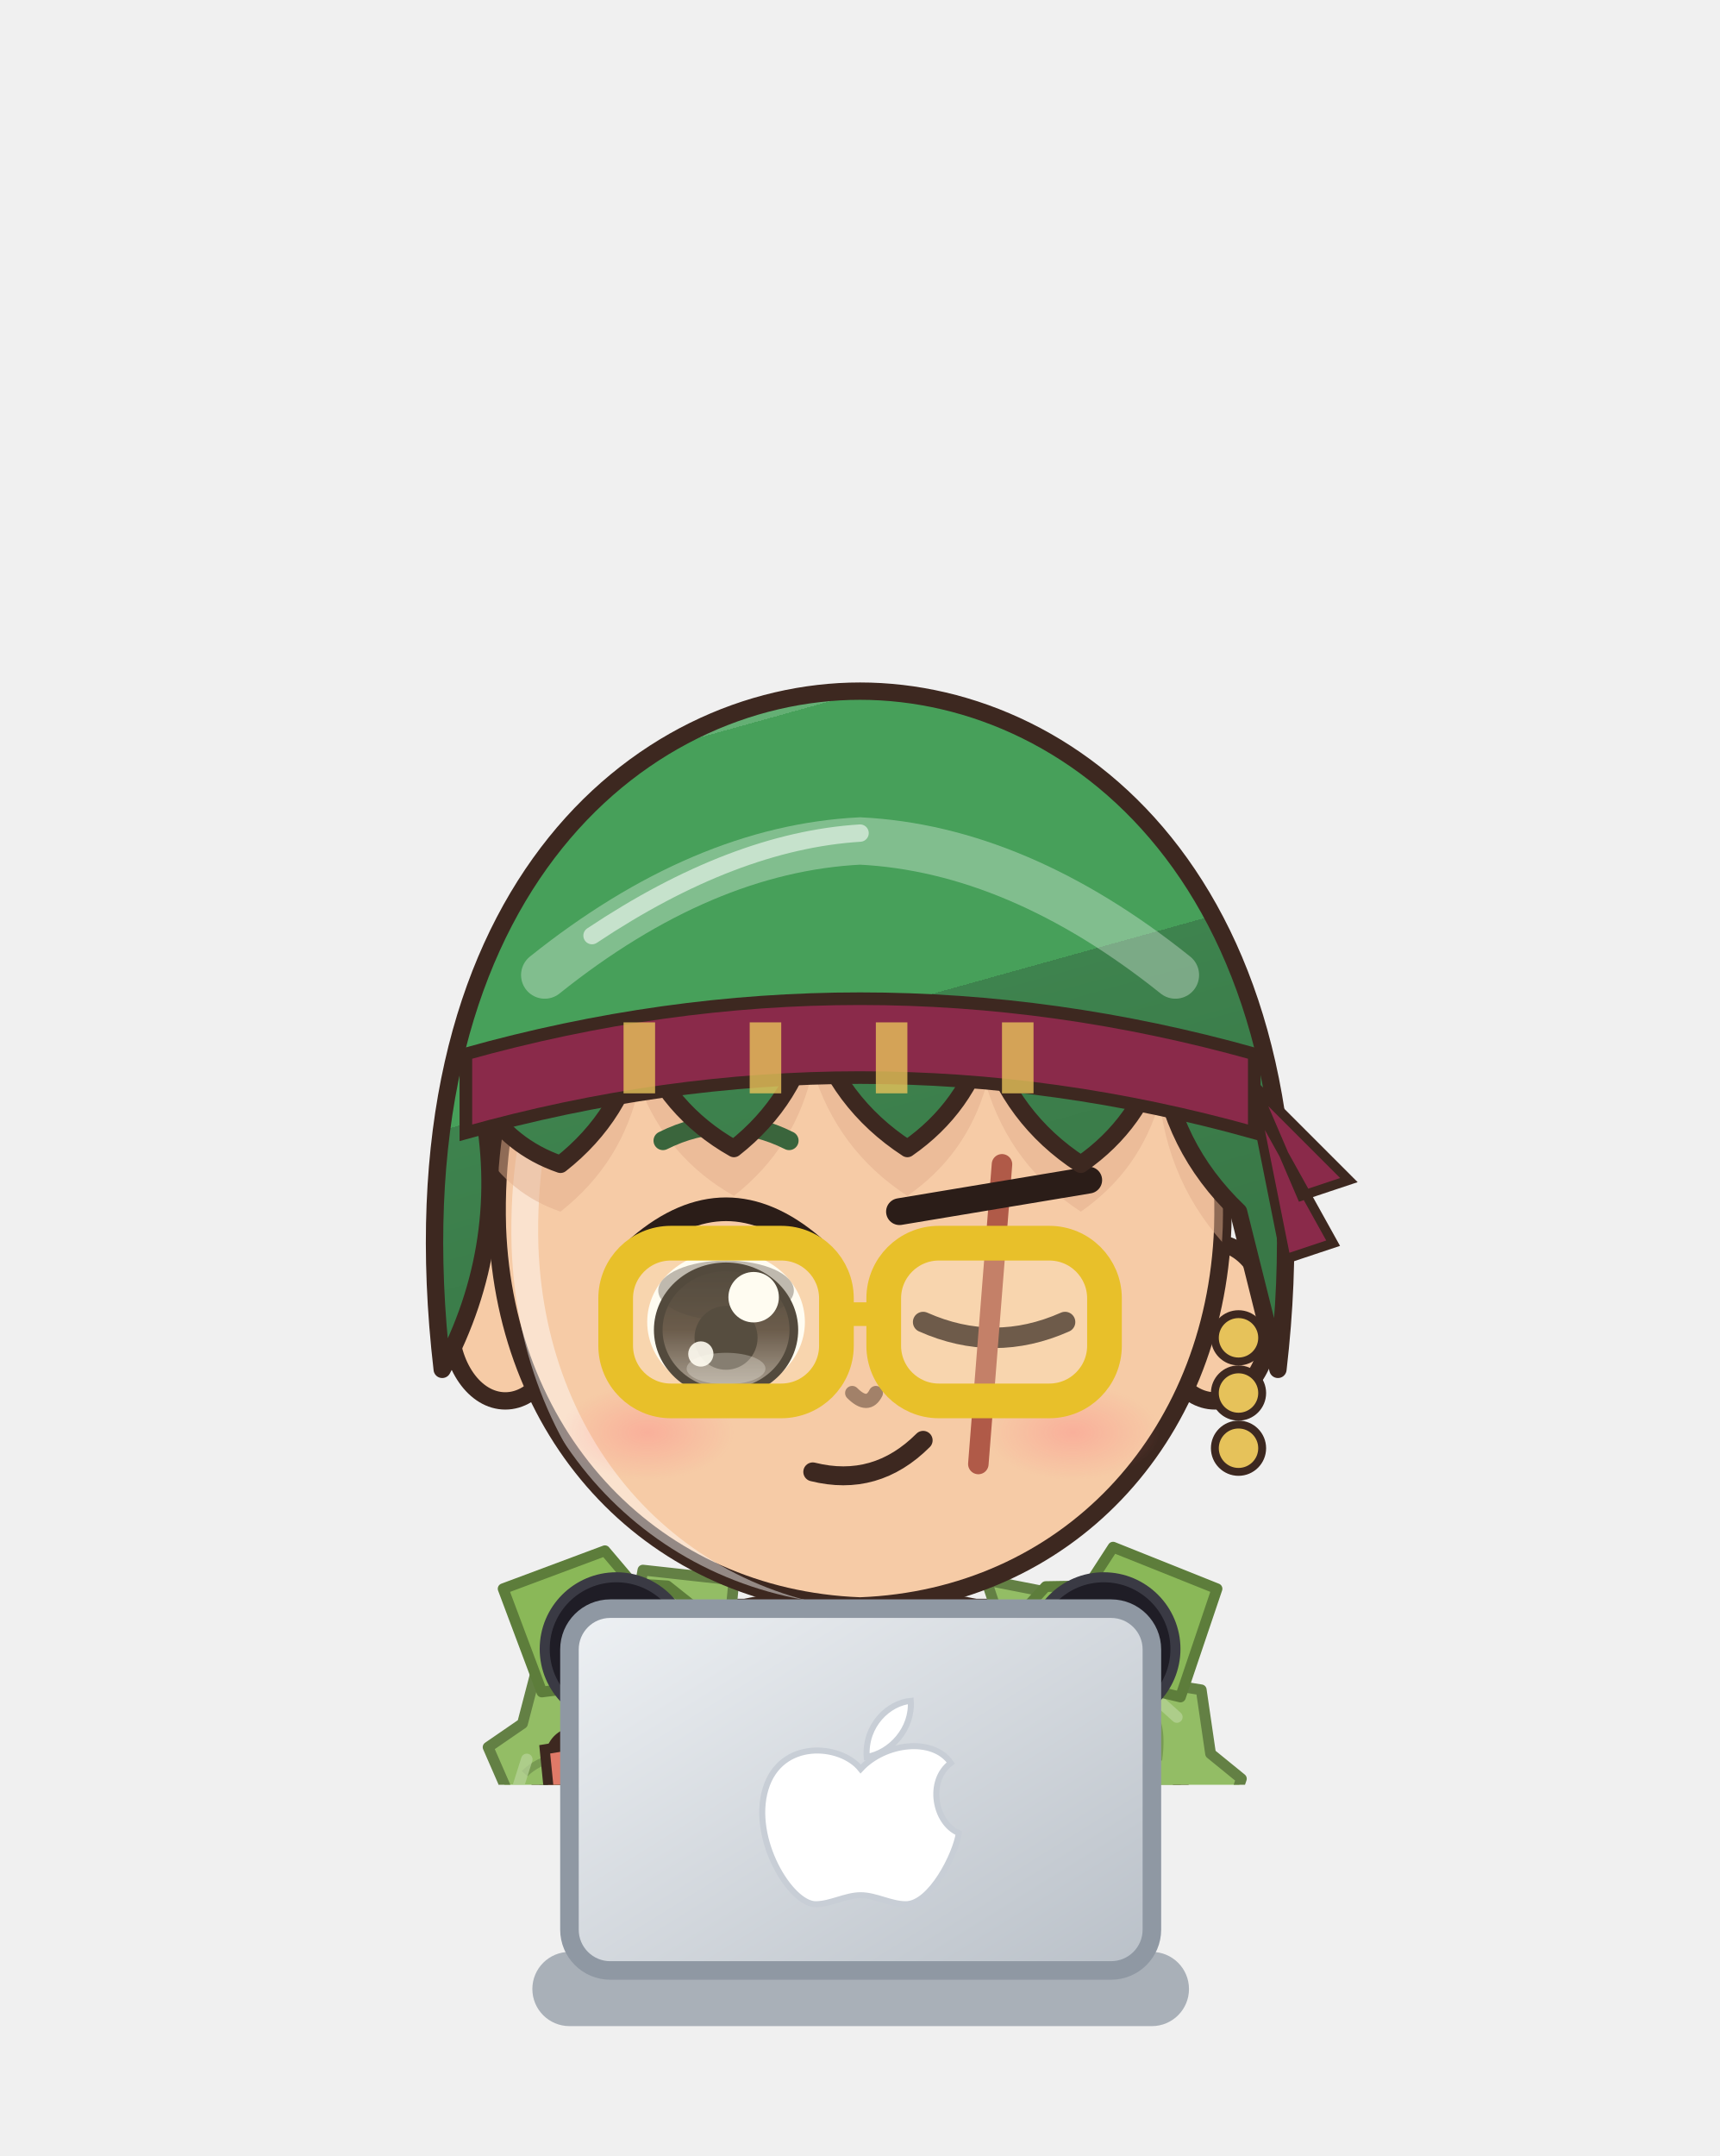
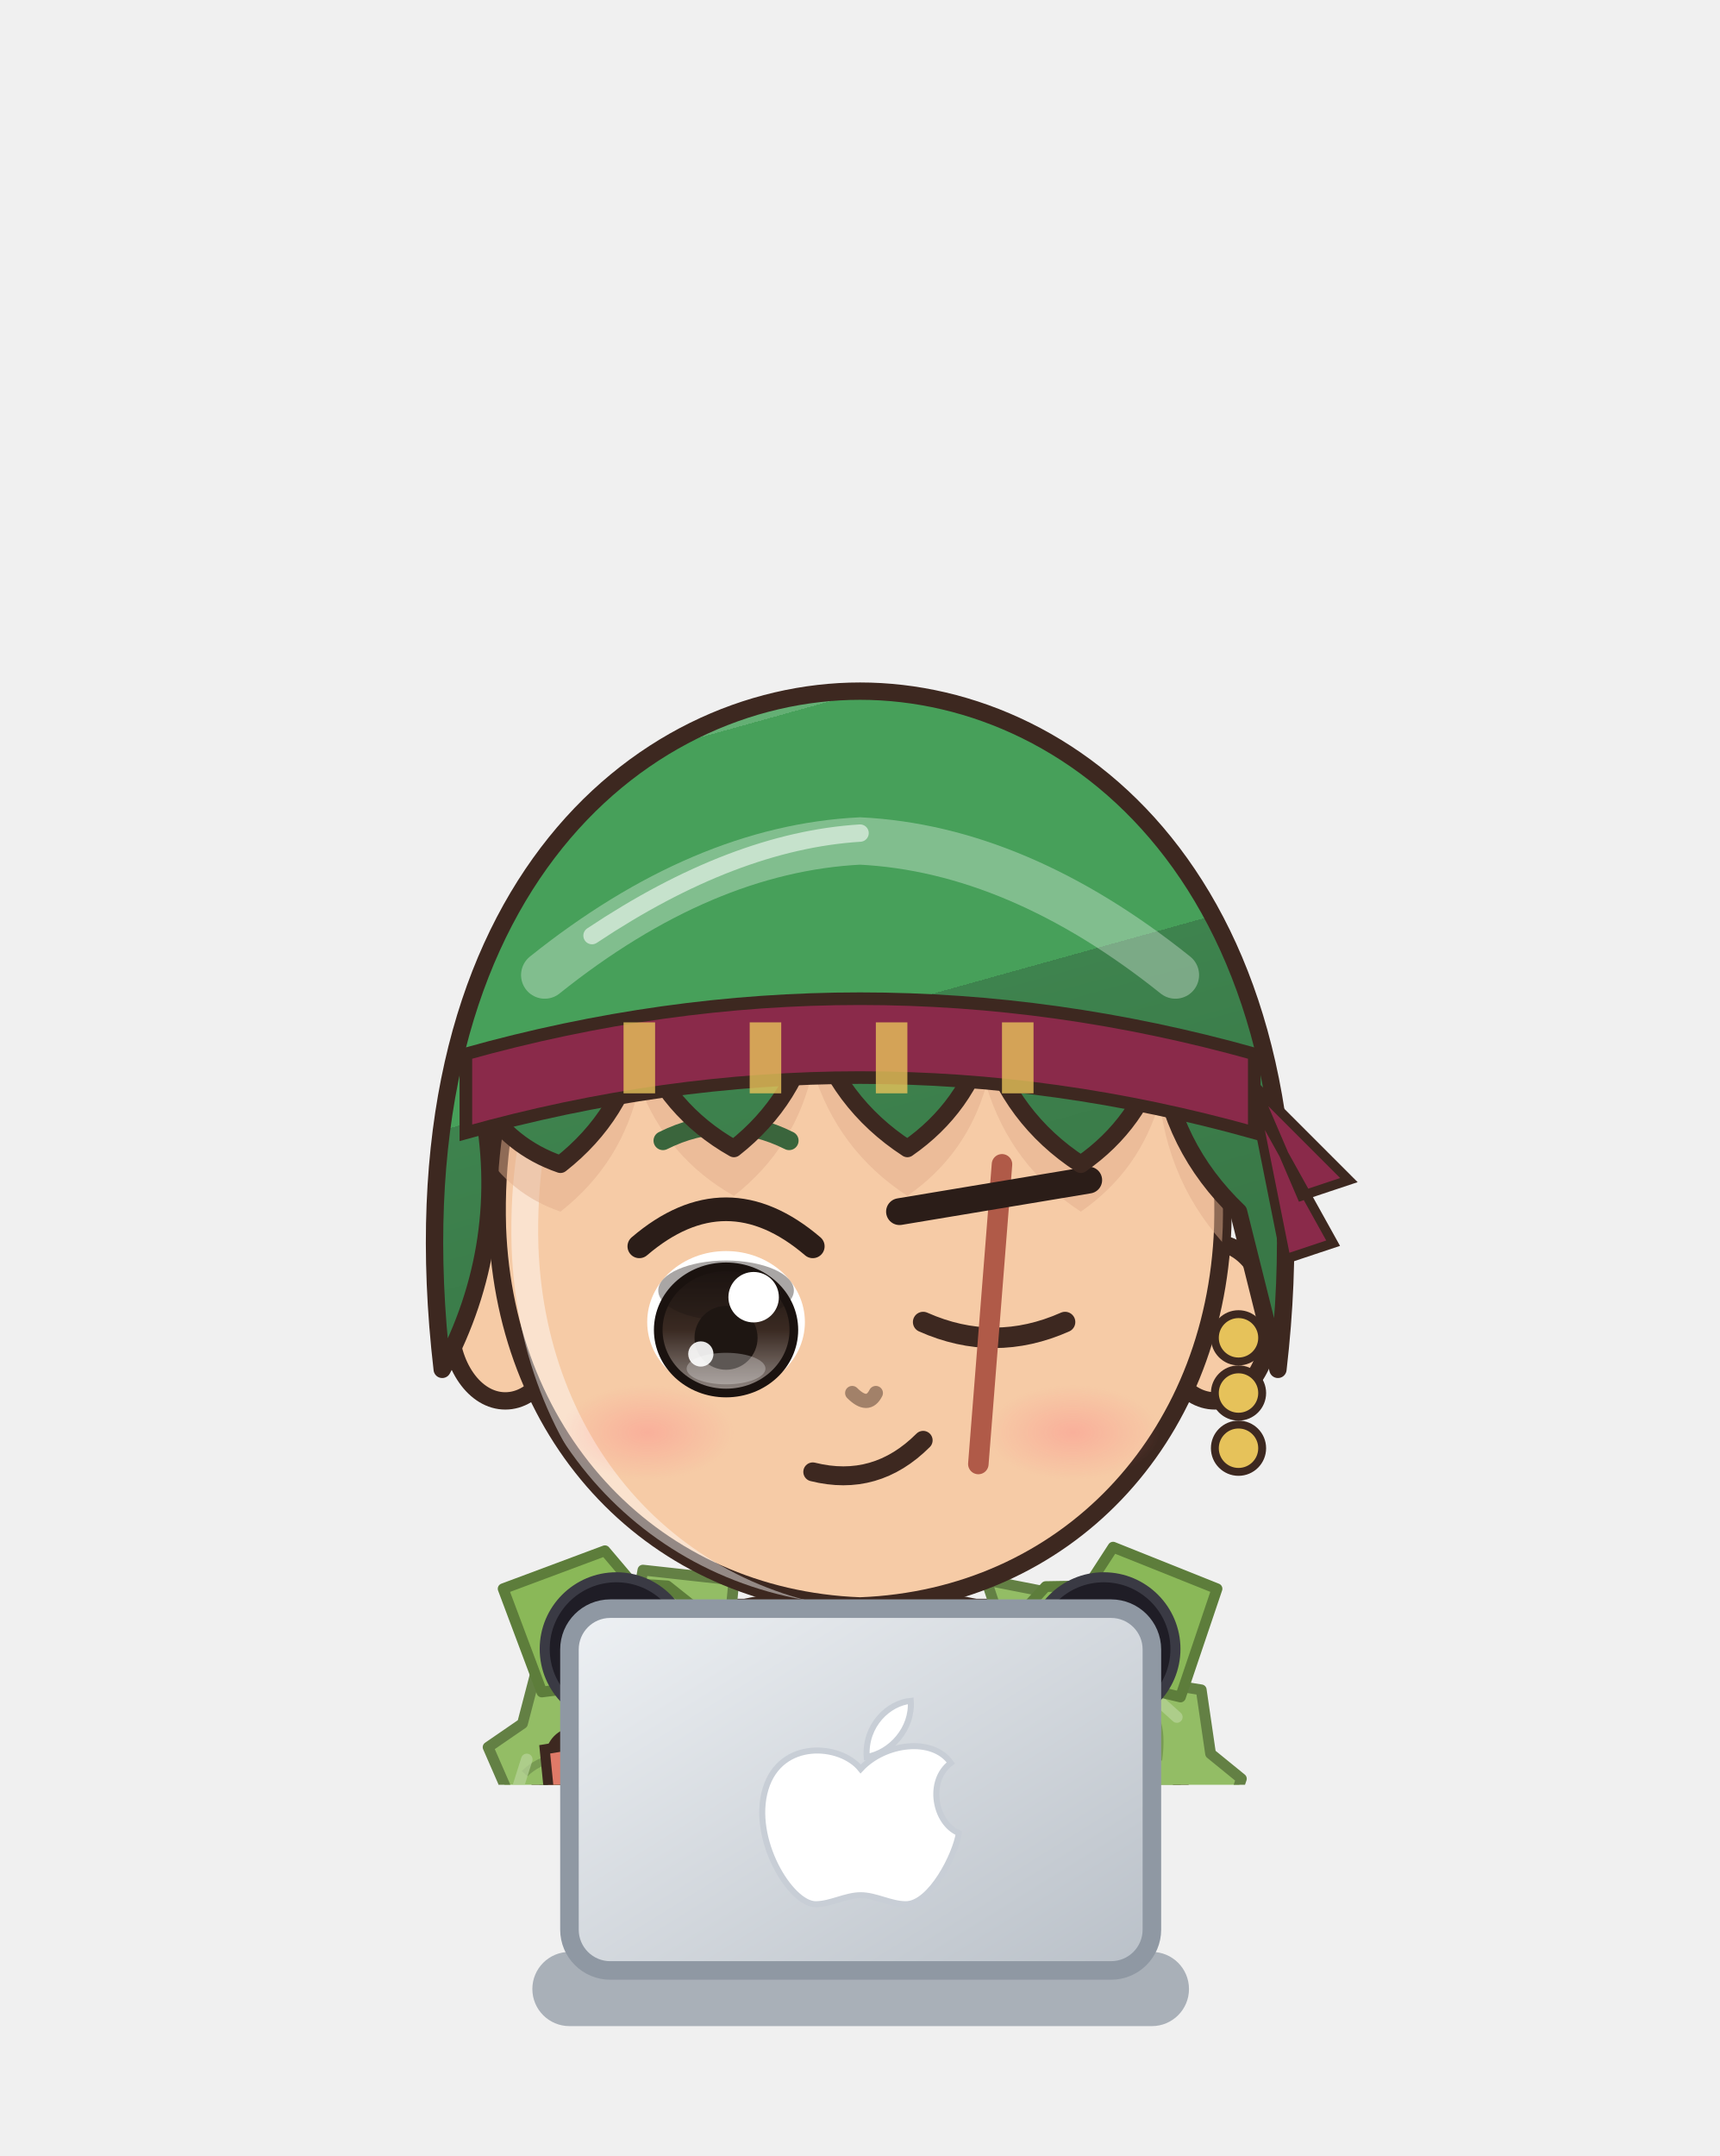
<svg xmlns="http://www.w3.org/2000/svg" viewBox="615.6 541.8 92.7 116.2" width="92.7" height="116.2">
  <svg x="615.6" y="541.8" viewBox="-120 -180 240 248.94" width="92.736" height="96.192">
    <defs>
      <linearGradient id="hair139" x1="0" y1="0" x2=".35" y2="1">
        <stop offset="0" stop-color="#64af74" />
        <stop offset=".16" stop-color="#64af74" />
        <stop offset=".16" stop-color="#47a05a" />
        <stop offset=".58" stop-color="#47a05a" />
        <stop offset=".58" stop-color="#3e834e" />
        <stop offset="1" stop-color="#397847" />
      </linearGradient>
      <radialGradient id="skin139" cx=".4" cy=".32" r=".85">
        <stop offset="0" stop-color="#f6cba6" />
        <stop offset=".84" stop-color="#f6cba6" />
        <stop offset=".84" stop-color="#eaba96" />
        <stop offset="1" stop-color="#eaba96" />
      </radialGradient>
      <linearGradient id="cloth139" x1="0" y1="0" x2=".45" y2="1">
        <stop offset="0" stop-color="#597459" />
        <stop offset=".16" stop-color="#597459" />
        <stop offset=".16" stop-color="#3a5a3a" />
        <stop offset=".6" stop-color="#3a5a3a" />
        <stop offset=".6" stop-color="#344c35" />
        <stop offset="1" stop-color="#2f4530" />
      </linearGradient>
      <linearGradient id="iris139" x1="0" y1="0" x2="0" y2="1">
        <stop offset="0" stop-color="#1a120f" />
        <stop offset=".5" stop-color="#3a2a22" />
        <stop offset="1" stop-color="#928985" />
      </linearGradient>
      <linearGradient id="gold139" x1="0" y1="0" x2="1" y2="1">
        <stop offset="0" stop-color="#f6d27a" />
        <stop offset=".55" stop-color="#d9a63a" />
        <stop offset="1" stop-color="#a8761e" />
      </linearGradient>
      <linearGradient id="steel139" x1="0" y1="0" x2="1" y2="1">
        <stop offset="0" stop-color="#e4e8ee" />
        <stop offset=".5" stop-color="#9aa3ad" />
        <stop offset="1" stop-color="#5a606a" />
      </linearGradient>
      <linearGradient id="beard139" x1="0" y1="0" x2="0" y2="1">
        <stop offset="0" stop-color="#e6e6ea" />
        <stop offset="1" stop-color="#b8b8c2" />
      </linearGradient>
      <radialGradient id="hawkiris139" cx=".45" cy=".4" r=".7">
        <stop offset="0" stop-color="#ffe27a" />
        <stop offset=".6" stop-color="#e8a52a" />
        <stop offset="1" stop-color="#9a5a12" />
      </radialGradient>
      <linearGradient id="straw139" x1="0" y1="0" x2=".3" y2="1">
        <stop offset="0" stop-color="#ffe7aa" />
        <stop offset=".16" stop-color="#ffe7aa" />
        <stop offset=".16" stop-color="#ffe39a" />
        <stop offset=".58" stop-color="#ffe39a" />
        <stop offset=".58" stop-color="#e9b456" />
        <stop offset="1" stop-color="#d6a54f" />
      </linearGradient>
      <radialGradient id="blush139">
        <stop offset="0" stop-color="#ff7f86" stop-opacity=".9" />
        <stop offset="1" stop-color="#ff7f86" stop-opacity="0" />
      </radialGradient>
      <clipPath id="face139">
        <path d="M -46,-4 C -47,-38 -25,-55 0,-55 C 25,-55 47,-38 46,-4 C 45,23 26,43 0,44 C -26,43 -45,23 -46,-4 Z" />
      </clipPath>
      <clipPath id="torso139">
        <path d="M -30,50 C -34,68 -28,94 -26,124 L 26,124 C 28,94 34,68 30,50 C 18,40 -18,40 -30,50 Z" />
      </clipPath>
    </defs>
    <ellipse cx="0" cy="208" rx="42" ry="7" fill="#000000" opacity=".16" />
    <g transform="translate(0,44.0) scale(1.100,1.100) translate(0,-44)" />
    <g transform="translate(0,205) scale(1,1) translate(0,-205)">
      <defs>
        <linearGradient id="cp139" x1="0" y1="0" x2="1" y2="0">
          <stop offset="0" stop-color="#60803d" />
          <stop offset=".3" stop-color="#8ab858" />
          <stop offset=".5" stop-color="#9fc476" />
          <stop offset=".7" stop-color="#8ab858" />
          <stop offset="1" stop-color="#60803d" />
        </linearGradient>
      </defs>
      <path d="M -22,44 C -48.0,54 -60,100 -62,188 L 62,188 C 60,100 48.0,54 22,44 Z" fill="url(#cp139)" stroke="#3d2820" stroke-width="2" stroke-linejoin="round" />
      <path d="M -22,46 C -34,60 -38,110 -36,182 L 36,182 C 38,110 34,60 22,46 Z" fill="#557236" opacity=".55" />
      <path d="M -33.0,184 Q -29.0,124.0 -24,58" stroke="#60803d" stroke-width="1.6" fill="none" opacity=".45" />
      <path d="M -51.0,184 Q -47.0,124.0 -24,58" stroke="#60803d" stroke-width="1.6" fill="none" opacity=".45" />
      <path d="M 33.0,184 Q 29.0,124.0 24,58" stroke="#60803d" stroke-width="1.6" fill="none" opacity=".45" />
      <path d="M 51.0,184 Q 47.0,124.0 24,58" stroke="#60803d" stroke-width="1.6" fill="none" opacity=".45" />
      <path d="M -17.6,40.4 L -30.3,39.0 L -31.4,45.0 L -38.0,44.7 L -38.5,51.5 L -44.8,51.6 L -47.1,60.4 L -51.9,63.7 L -49.5,69.2 L -54.6,72.4 L -53.4,77.6 L -58.5,80.8 L -55.4,86.6 L -59.9,89.9 L -57.9,95.3 L -63.4,98.4 L -61.3,103.9 L -66.0,109.4 L -63.4,113.9 L -67.5,118.0 L -62.9,122.7 L -67.1,126.8 L -64.5,131.4 L -67.4,135.5 L -64.2,140.1 L -69.3,144.2 L -65.9,148.8 L -69.4,152.9 L -66.3,157.5 L -69.2,161.6 L -66.9,166.2 L -69.8,170.4 L -66.9,174.9 L -72.2,178.9 L -62.7,189.5 L -58.8,192.7 L -54.3,191.0 L -50.6,195.5 L -45.8,191.5 L -42.2,196.9 L -37.4,192.9 L -33.8,198.0 L -28.9,193.7 L -24.0,199.2 L -19.6,194.3 L -15.3,198.5 L -10.9,195.3 L -6.5,198.9 L -2.2,194.1 L 2.2,199.2 L 6.5,194.9 L 10.9,197.7 L 15.3,194.1 L 19.6,199.7 L 24.7,194.4 L 29.4,197.0 L 33.1,193.1 L 38.0,197.3 L 41.6,192.2 L 46.3,195.5 L 50.0,190.6 L 54.9,195.6 L 58.5,190.1 L 70.4,183.4 L 67.5,179.3 L 71.7,174.6 L 67.0,170.5 L 69.7,166.0 L 66.4,161.8 L 68.7,157.3 L 65.4,153.2 L 68.3,148.6 L 64.4,144.5 L 69.1,139.8 L 64.1,135.8 L 68.5,131.1 L 64.3,127.0 L 66.4,122.5 L 63.0,118.3 L 67.9,113.6 L 62.3,108.3 L 64.6,102.8 L 59.1,99.8 L 61.5,94.2 L 56.7,90.9 L 58.0,85.7 L 53.9,82.2 L 56.2,76.7 L 51.4,73.4 L 53.2,68.1 L 48.9,64.6 L 47.6,55.7 L 42.0,54.8 L 40.7,49.0 L 34.7,48.5 L 33.6,42.5 L 27.3,42.3 L 17.6,40.4 L 20.7,49.7 L 21.8,55.7 L 27.9,56.1 L 29.8,61.3 L 35.0,62.6 L 36.5,68.2 L 38.6,67.9 L 36.8,73.2 L 41.1,76.7 L 40.6,81.6 L 44.0,85.3 L 42.9,90.5 L 46.5,94.1 L 45.8,99.1 L 49.0,102.9 L 48.0,108.0 L 51.8,111.6 L 48.9,114.9 L 52.6,119.0 L 49.1,123.7 L 52.7,127.8 L 50.9,132.3 L 53.0,136.5 L 51.2,141.0 L 53.7,145.2 L 50.8,149.8 L 54.6,153.9 L 52.5,158.4 L 55.5,162.6 L 53.4,167.1 L 55.8,171.3 L 53.9,175.8 L 56.1,180.0 L 53.2,184.6 L 57.1,179.0 L 52.4,176.3 L 48.7,180.7 L 44.1,178.4 L 40.1,181.1 L 35.7,180.1 L 31.7,182.3 L 27.1,180.0 L 23.3,183.4 L 19.6,181.2 L 15.3,184.0 L 10.9,180.7 L 6.5,183.8 L 2.2,181.4 L -2.2,184.0 L -6.5,181.0 L -10.9,183.1 L -15.3,180.8 L -19.6,183.4 L -24.0,181.2 L -27.5,182.6 L -31.3,179.1 L -36.0,182.1 L -39.9,178.9 L -44.4,180.8 L -48.3,178.0 L -52.8,179.5 L -56.7,176.2 L -61.3,178.9 L -52.9,180.2 L -56.4,175.6 L -52.4,171.5 L -55.9,166.9 L -52.4,162.8 L -55.0,158.2 L -52.6,154.0 L -54.7,149.5 L -51.6,145.3 L -54.0,140.8 L -51.5,136.6 L -52.7,132.2 L -50.6,127.9 L -52.6,123.4 L -50.3,119.2 L -51.8,114.7 L -49.3,110.5 L -50.2,107.3 L -45.8,103.9 L -47.8,98.5 L -43.4,95.1 L -44.6,89.9 L -41.5,86.1 L -41.8,81.2 L -38.3,77.5 L -39.6,72.3 L -36.4,68.6 L -37.0,63.6 L -32.6,65.3 L -31.0,59.8 L -26.3,57.9 L -24.1,53.1 L -18.7,51.9 Z" fill="#93bd65" stroke="#638044" stroke-width="1.5" stroke-linejoin="round" />
      <path d="M -21.1,46.3 q -3.5,-0.9 -5.6,-0.3" stroke="#638044" stroke-width="1.1" fill="none" opacity=".55" />
      <path d="M -26.2,43.5 l -3.0,2.7" stroke="#b8d49a" stroke-width="1.6" stroke-linecap="round" opacity=".7" />
      <path d="M -33.5,54.1 q -3.5,-0.9 -5.6,-0.3" stroke="#638044" stroke-width="1.1" fill="none" opacity=".55" />
      <path d="M -41.8,64.8 q -3.5,1.0 -5.0,2.6" stroke="#638044" stroke-width="1.1" fill="none" opacity=".55" />
      <path d="M -46.5,65.4 l -1.2,3.8" stroke="#b8d49a" stroke-width="1.6" stroke-linecap="round" opacity=".7" />
      <path d="M -48.1,77.2 q -3.5,1.0 -5.0,2.6" stroke="#638044" stroke-width="1.1" fill="none" opacity=".55" />
      <path d="M -52.3,90.2 q -3.5,1.0 -5.0,2.6" stroke="#638044" stroke-width="1.1" fill="none" opacity=".55" />
      <path d="M -54.7,91.6 l -1.2,3.8" stroke="#b8d49a" stroke-width="1.6" stroke-linecap="round" opacity=".7" />
      <path d="M -55.9,103.4 q -3.5,1.0 -5.0,2.6" stroke="#638044" stroke-width="1.1" fill="none" opacity=".55" />
      <path d="M -57.3,116.7 q -3.1,1.8 -4.3,3.7" stroke="#638044" stroke-width="1.1" fill="none" opacity=".55" />
      <path d="M -60.9,118.5 l -0.3,4.0" stroke="#b8d49a" stroke-width="1.6" stroke-linecap="round" opacity=".7" />
      <path d="M -60.5,129.6 q -3.1,1.8 -4.3,3.7" stroke="#638044" stroke-width="1.1" fill="none" opacity=".55" />
      <path d="M -62.2,142.6 q -3.1,1.8 -4.3,3.7" stroke="#638044" stroke-width="1.1" fill="none" opacity=".55" />
      <path d="M -62.6,144.6 l -0.3,4.0" stroke="#b8d49a" stroke-width="1.6" stroke-linecap="round" opacity=".7" />
      <path d="M -57.8,156.0 q -3.1,1.8 -4.3,3.7" stroke="#638044" stroke-width="1.1" fill="none" opacity=".55" />
      <path d="M -60.3,169.0 q -3.1,1.8 -4.3,3.7" stroke="#638044" stroke-width="1.1" fill="none" opacity=".55" />
      <path d="M -64.4,170.7 l -0.3,4.0" stroke="#b8d49a" stroke-width="1.6" stroke-linecap="round" opacity=".7" />
      <path d="M -64.3,186.0 q 1.6,3.2 3.4,4.5" stroke="#638044" stroke-width="1.1" fill="none" opacity=".55" />
      <path d="M -51.4,186.3 q 1.6,3.2 3.4,4.5" stroke="#638044" stroke-width="1.1" fill="none" opacity=".55" />
      <path d="M -49.8,188.9 l 4.0,0.5" stroke="#b8d49a" stroke-width="1.6" stroke-linecap="round" opacity=".7" />
      <path d="M -38.6,186.5 q 1.6,3.2 3.4,4.5" stroke="#638044" stroke-width="1.1" fill="none" opacity=".55" />
      <path d="M -26.0,190.3 q 2.0,3.0 4.0,4.0" stroke="#638044" stroke-width="1.1" fill="none" opacity=".55" />
      <path d="M -24.0,192.3 l 4.0,0.0" stroke="#b8d49a" stroke-width="1.6" stroke-linecap="round" opacity=".7" />
      <path d="M -12.9,187.6 q 2.0,3.0 4.0,4.0" stroke="#638044" stroke-width="1.1" fill="none" opacity=".55" />
      <path d="M 0.2,191.2 q 2.0,3.0 4.0,4.0" stroke="#638044" stroke-width="1.1" fill="none" opacity=".55" />
      <path d="M 2.2,192.3 l 4.0,0.0" stroke="#b8d49a" stroke-width="1.6" stroke-linecap="round" opacity=".7" />
      <path d="M 13.3,186.4 q 2.0,3.0 4.0,4.0" stroke="#638044" stroke-width="1.1" fill="none" opacity=".55" />
      <path d="M 25.9,186.3 q 2.4,2.7 4.5,3.4" stroke="#638044" stroke-width="1.1" fill="none" opacity=".55" />
      <path d="M 28.7,191.7 l 4.0,-0.5" stroke="#b8d49a" stroke-width="1.6" stroke-linecap="round" opacity=".7" />
      <path d="M 39.1,188.8 q 2.4,2.7 4.5,3.4" stroke="#638044" stroke-width="1.1" fill="none" opacity=".55" />
      <path d="M 51.5,184.9 q 2.4,2.7 4.5,3.4" stroke="#638044" stroke-width="1.1" fill="none" opacity=".55" />
      <path d="M 54.0,188.4 l 4.0,-0.5" stroke="#b8d49a" stroke-width="1.6" stroke-linecap="round" opacity=".7" />
      <path d="M 63.6,181.5 q 2.9,-2.2 3.7,-4.3" stroke="#638044" stroke-width="1.1" fill="none" opacity=".55" />
      <path d="M 63.5,168.4 q 2.9,-2.2 3.7,-4.3" stroke="#638044" stroke-width="1.1" fill="none" opacity=".55" />
      <path d="M 64.1,166.4 l -0.3,-4.0" stroke="#b8d49a" stroke-width="1.6" stroke-linecap="round" opacity=".7" />
      <path d="M 61.6,155.4 q 2.9,-2.2 3.7,-4.3" stroke="#638044" stroke-width="1.1" fill="none" opacity=".55" />
      <path d="M 60.1,142.4 q 2.9,-2.2 3.7,-4.3" stroke="#638044" stroke-width="1.1" fill="none" opacity=".55" />
      <path d="M 62.4,140.2 l -0.3,-4.0" stroke="#b8d49a" stroke-width="1.6" stroke-linecap="round" opacity=".7" />
      <path d="M 57.0,129.5 q 2.9,-2.2 3.7,-4.3" stroke="#638044" stroke-width="1.1" fill="none" opacity=".55" />
      <path d="M 57.5,116.3 q 2.9,-2.2 3.7,-4.3" stroke="#638044" stroke-width="1.1" fill="none" opacity=".55" />
      <path d="M 60.6,114.1 l -0.3,-4.0" stroke="#b8d49a" stroke-width="1.6" stroke-linecap="round" opacity=".7" />
      <path d="M 53.3,103.7 q 2.3,-2.8 2.6,-5.0" stroke="#638044" stroke-width="1.1" fill="none" opacity=".55" />
      <path d="M 52.7,89.5 q 2.3,-2.8 2.6,-5.0" stroke="#638044" stroke-width="1.1" fill="none" opacity=".55" />
      <path d="M 53.3,87.2 l -1.2,-3.8" stroke="#b8d49a" stroke-width="1.6" stroke-linecap="round" opacity=".7" />
      <path d="M 49.6,76.1 q 2.3,-2.8 2.6,-5.0" stroke="#638044" stroke-width="1.1" fill="none" opacity=".55" />
      <path d="M 41.6,65.5 q 0.5,-3.6 -0.3,-5.6" stroke="#638044" stroke-width="1.1" fill="none" opacity=".55" />
      <path d="M 44.2,59.5 l -3.0,-2.7" stroke="#b8d49a" stroke-width="1.6" stroke-linecap="round" opacity=".7" />
      <path d="M 32.8,53.6 q 0.5,-3.6 -0.3,-5.6" stroke="#638044" stroke-width="1.1" fill="none" opacity=".55" />
      <path d="M -23.5,118 Q -24.5,160.0 -20.5,202 L -5.5,202 Q -1.5,160.0 -2.5,118 Z" fill="#2a2a2e" stroke="#3d2820" stroke-width="2.2" stroke-linejoin="round" />
      <path d="M -13.0,137.0 L -27.0,150.0 L -22.4,154.4 L -26.1,158.8 L -23.0,163.2 L -28.2,167.6 L -23.8,172.0 L -26.2,176.4 L -22.6,180.8 L -27.2,185.2 L -23.8,189.6 L -27.0,194.0 L -13.0,207.0 L -1.3,194.0 L -2.9,189.6 L 0.3,185.2 L -2.8,180.8 L -1.3,176.4 L -2.6,172.0 L -0.6,167.6 L -3.0,163.2 L -0.9,158.8 L -2.9,154.4 L -0.9,150.0 Z" fill="#2a8a8a" stroke="#1c5d5d" stroke-width="1.5" stroke-linejoin="round" />
      <path d="M -7.7,148.0 q -3.0,2.0 -4.0,4.0" stroke="#1c5d5d" stroke-width="1.1" fill="none" opacity=".55" />
      <path d="M -19.0,150.0 l 0.0,4.0" stroke="#74b2b2" stroke-width="1.6" stroke-linecap="round" opacity=".7" />
      <path d="M -16.4,161.2 q -3.0,2.0 -4.0,4.0" stroke="#1c5d5d" stroke-width="1.1" fill="none" opacity=".55" />
      <path d="M -14.9,174.4 q -3.0,2.0 -4.0,4.0" stroke="#1c5d5d" stroke-width="1.1" fill="none" opacity=".55" />
      <path d="M -19.0,176.4 l 0.0,4.0" stroke="#74b2b2" stroke-width="1.6" stroke-linecap="round" opacity=".7" />
      <path d="M -15.9,187.6 q -3.0,2.0 -4.0,4.0" stroke="#1c5d5d" stroke-width="1.1" fill="none" opacity=".55" />
      <path d="M -31.0,151.0 L -24.0,158.8 L -19.6,154.4 L -15.2,160.1 L -10.8,154.6 L -6.4,159.9 L -2.0,154.4 L 5.0,151.0 L -2.0,146.7 L -6.4,144.6 L -10.8,147.3 L -15.2,144.2 L -19.6,147.3 L -24.0,143.8 Z" fill="#499b9b" stroke="#316969" stroke-width="1.5" stroke-linejoin="round" />
      <path d="M -26.0,149.3 q 2.0,3.0 4.0,4.0" stroke="#316969" stroke-width="1.1" fill="none" opacity=".55" />
      <path d="M -24.0,153.4 l 4.0,0.0" stroke="#88bebe" stroke-width="1.6" stroke-linecap="round" opacity=".7" />
      <path d="M -12.8,151.6 q 2.0,3.0 4.0,4.0" stroke="#316969" stroke-width="1.1" fill="none" opacity=".55" />
      <path d="M -23,158 L -3,170 M -3,158 L -23,170 M -23,174 L -3,186 M -3,174 L -23,186" stroke="#1f3a3a" stroke-width="1.6" />
      <path d="M -22,190 Q -24,195.0 -22,200 L -4,200 Q -2,195.0 -4,190 Z" fill="#1f1d26" stroke="#3d2820" stroke-width="2.2" stroke-linejoin="round" />
      <path d="M -18,194 L -18,196" stroke="#ffffff" stroke-width="2" opacity=".18" />
      <ellipse cx="-13" cy="205" rx="14" ry="7" fill="#1f1d26" stroke="#3d2820" stroke-width="2.2" stroke-linejoin="round" />
      <ellipse cx="-17" cy="202.5" rx="5" ry="2" fill="#ffffff" opacity=".3" />
      <path d="M 2.5,118 Q 1.5,160.0 5.5,202 L 20.5,202 Q 24.5,160.0 23.5,118 Z" fill="#2a2a2e" stroke="#3d2820" stroke-width="2.2" stroke-linejoin="round" />
      <path d="M 13.0,137.0 L 0.2,150.0 L 3.2,154.4 L -0.9,158.8 L 3.5,163.2 L -1.8,167.6 L 2.3,172.0 L -0.6,176.4 L 2.5,180.8 L 0.4,185.2 L 2.4,189.6 L -2.1,194.0 L 13.0,207.0 L 25.0,194.0 L 23.2,189.6 L 25.9,185.2 L 22.5,180.8 L 24.6,176.4 L 23.3,172.0 L 25.5,167.6 L 22.9,163.2 L 25.9,158.8 L 23.3,154.4 L 25.0,150.0 Z" fill="#2a8a8a" stroke="#1c5d5d" stroke-width="1.5" stroke-linejoin="round" />
      <path d="M 17.7,148.0 q -3.0,2.0 -4.0,4.0" stroke="#1c5d5d" stroke-width="1.1" fill="none" opacity=".55" />
      <path d="M 7.0,150.0 l 0.0,4.0" stroke="#74b2b2" stroke-width="1.6" stroke-linecap="round" opacity=".7" />
      <path d="M 17.2,161.2 q -3.0,2.0 -4.0,4.0" stroke="#1c5d5d" stroke-width="1.1" fill="none" opacity=".55" />
      <path d="M 7.6,174.4 q -3.0,2.0 -4.0,4.0" stroke="#1c5d5d" stroke-width="1.1" fill="none" opacity=".55" />
      <path d="M 7.0,176.4 l 0.0,4.0" stroke="#74b2b2" stroke-width="1.6" stroke-linecap="round" opacity=".7" />
      <path d="M 17.3,187.6 q -3.0,2.0 -4.0,4.0" stroke="#1c5d5d" stroke-width="1.1" fill="none" opacity=".55" />
      <path d="M -5.0,151.0 L 2.0,159.3 L 6.4,154.8 L 10.8,159.5 L 15.2,155.6 L 19.6,158.7 L 24.0,154.7 L 31.0,151.0 L 24.0,147.1 L 19.6,145.3 L 15.2,147.5 L 10.8,144.2 L 6.4,147.4 L 2.0,145.4 Z" fill="#499b9b" stroke="#316969" stroke-width="1.5" stroke-linejoin="round" />
      <path d="M 0.0,148.9 q 2.0,3.0 4.0,4.0" stroke="#316969" stroke-width="1.1" fill="none" opacity=".55" />
      <path d="M 2.0,153.4 l 4.0,0.0" stroke="#88bebe" stroke-width="1.6" stroke-linecap="round" opacity=".7" />
      <path d="M 13.2,149.7 q 2.0,3.0 4.0,4.0" stroke="#316969" stroke-width="1.1" fill="none" opacity=".55" />
      <path d="M 3,158 L 23,170 M 23,158 L 3,170 M 3,174 L 23,186 M 23,174 L 3,186" stroke="#1f3a3a" stroke-width="1.6" />
      <path d="M 4,190 Q 2,195.0 4,200 L 22,200 Q 24,195.0 22,190 Z" fill="#1f1d26" stroke="#3d2820" stroke-width="2.2" stroke-linejoin="round" />
      <path d="M 8,194 L 8,196" stroke="#ffffff" stroke-width="2" opacity=".18" />
      <ellipse cx="13" cy="205" rx="14" ry="7" fill="#1f1d26" stroke="#3d2820" stroke-width="2.2" stroke-linejoin="round" />
      <ellipse cx="9" cy="202.5" rx="5" ry="2" fill="#ffffff" opacity=".3" />
      <path d="M -30,50 C -34,68 -28,94 -26,124 L 26,124 C 28,94 34,68 30,50 C 18,40 -18,40 -30,50 Z" fill="url(#cloth139)" stroke="#3d2820" stroke-width="2.2" stroke-linejoin="round" />
      <g clip-path="url(#torso139)">
        <path d="M -30,50 C -34,68 -28,94 -26,124 L 26,124 C 28,94 34,68 30,50 C 18,40 -18,40 -30,50 Z" transform="translate(4,3)" fill="none" stroke="#ffffff" stroke-width="5" opacity=".3" />
        <path d="M -30,50 C -34,68 -28,94 -26,124 L 26,124 C 28,94 34,68 30,50 C 18,40 -18,40 -30,50 Z" transform="translate(-6,-2)" fill="none" stroke="#000000" stroke-width="9" opacity=".13" />
      </g>
      <path d="M -9,43 L 9,43 L 0,62 Z" fill="url(#skin139)" />
      <path d="M -4,50 L 4,54 M 4,50 L -4,54 M -3,57 L 3,59" stroke="#c9a45c" stroke-width="1.2" />
      <rect x="-29" y="103" width="58" height="10" fill="#1f1d26" stroke="#3d2820" stroke-width="1.8" />
      <rect x="-6" y="102" width="12" height="12" rx="1.5" fill="none" stroke="#e6b84a" stroke-width="2.4" />
      <path d="M -49.8,41.6 L -44.4,56.0 L -38.0,55.2 L -33.7,61.8 L -27.6,60.1 L -22.5,65.3 L -16.7,62.8 L -11.3,68.5 L -5.9,65.0 L 1.2,67.8 L 5.8,64.2 L 12.6,67.9 L 16.7,62.7 L 23.6,64.6 L 27.5,59.8 L 34.2,60.1 L 38.0,55.1 L 44.7,56.7 L 49.8,41.6 L 35.3,35.8 L 31.8,41.2 L 25.9,41.3 L 22.6,44.9 L 16.7,43.9 L 13.3,47.5 L 7.9,46.4 L 4.2,48.6 L -1.1,46.8 L -4.2,48.9 L -8.8,45.1 L -13.2,46.9 L -17.7,43.7 L -22.5,44.7 L -26.9,41.2 L -31.7,40.9 L -35.6,36.3 Z" fill="#8ab858" stroke="#5d7d3b" stroke-width="1.5" stroke-linejoin="round" />
      <path d="M -41.1,43.7 q 0.6,3.6 2.0,5.3" stroke="#5d7d3b" stroke-width="1.1" fill="none" opacity=".55" />
      <path d="M -41.8,50.3 l 3.7,1.6" stroke="#b2d092" stroke-width="1.6" stroke-linecap="round" opacity=".7" />
      <path d="M -26.7,51.1 q 1.0,3.5 2.5,5.1" stroke="#5d7d3b" stroke-width="1.1" fill="none" opacity=".55" />
      <path d="M -11.6,52.6 q 1.7,3.2 3.6,4.4" stroke="#5d7d3b" stroke-width="1.1" fill="none" opacity=".55" />
      <path d="M -10.5,60.6 l 4.0,0.4" stroke="#b2d092" stroke-width="1.6" stroke-linecap="round" opacity=".7" />
      <path d="M 2.6,52.7 q 2.3,2.8 4.4,3.6" stroke="#5d7d3b" stroke-width="1.1" fill="none" opacity=".55" />
      <path d="M 18.0,54.1 q 2.8,2.2 5.1,2.5" stroke="#5d7d3b" stroke-width="1.1" fill="none" opacity=".55" />
      <path d="M 21.4,58.2 l 3.8,-1.3" stroke="#b2d092" stroke-width="1.6" stroke-linecap="round" opacity=".7" />
      <path d="M 32.2,47.0 q 3.0,1.9 5.3,2.0" stroke="#5d7d3b" stroke-width="1.1" fill="none" opacity=".55" />
      <circle cx="-34" cy="50" r="10" fill="#1f1d26" stroke="#3a3a44" stroke-width="1.4" />
      <circle cx="-31" cy="47" r="3" fill="#4a4a54" />
      <circle cx="34" cy="50" r="10" fill="#1f1d26" stroke="#3a3a44" stroke-width="1.4" />
      <circle cx="31" cy="47" r="3" fill="#4a4a54" />
      <path d="M 22,110 L 62,150" stroke="#3d2820" stroke-width="9.4" stroke-linecap="round" />
      <path d="M 22,110 L 62,150" stroke="#1f1d26" stroke-width="6" stroke-linecap="round" />
      <path d="M 22,110 L 4,84" stroke="#3d2820" stroke-width="9.4" stroke-linecap="round" />
      <path d="M 22,110 L 4,84" stroke="#f4f1ea" stroke-width="6" stroke-linecap="round" />
      <ellipse cx="22" cy="110" rx="6" ry="4" fill="#c9a45c" stroke="#3d2820" stroke-width="1.4" />
      <path d="M 22,116 L 62,156" stroke="#3d2820" stroke-width="9.4" stroke-linecap="round" />
      <path d="M 22,116 L 62,156" stroke="#1f1d26" stroke-width="6" stroke-linecap="round" />
      <path d="M 22,116 L 4,90" stroke="#3d2820" stroke-width="9.4" stroke-linecap="round" />
      <path d="M 22,116 L 4,90" stroke="#c0392b" stroke-width="6" stroke-linecap="round" />
      <ellipse cx="22" cy="116" rx="6" ry="4" fill="#c9a45c" stroke="#3d2820" stroke-width="1.4" />
      <path d="M 22,122 L 62,162" stroke="#3d2820" stroke-width="9.4" stroke-linecap="round" />
      <path d="M 22,122 L 62,162" stroke="#1f1d26" stroke-width="6" stroke-linecap="round" />
      <path d="M 22,122 L 4,96" stroke="#3d2820" stroke-width="9.4" stroke-linecap="round" />
      <path d="M 22,122 L 4,96" stroke="#2b2a33" stroke-width="6" stroke-linecap="round" />
      <ellipse cx="22" cy="122" rx="6" ry="4" fill="#c9a45c" stroke="#3d2820" stroke-width="1.4" />
      <path d="M -28,54 L -38,84 L -31,102" stroke="#3d2820" stroke-width="17" fill="none" stroke-linecap="round" stroke-linejoin="round" />
      <path d="M -28,54 L -38,84 L -31,102" stroke="url(#cloth139)" stroke-width="12.6" fill="none" stroke-linecap="round" stroke-linejoin="round" />
      <path d="M -28,54 L -38,84 L -31,102" transform="translate(-2.6,-1)" stroke="#ffffff" stroke-width="2.6" fill="none" stroke-linecap="round" stroke-linejoin="round" opacity=".28" />
      <path d="M -25.3,69.9 L -39.7,65.1" stroke="#3d2820" stroke-width="8.4" stroke-linecap="round" />
      <path d="M -25.3,69.9 L -39.7,65.1" stroke="#1f1d26" stroke-width="6" stroke-linecap="round" />
      <path d="M -38.5,67.5 l -7,5 l 3,-8 Z" fill="#1f1d26" />
      <path d="M 28,54 L 38,84 L 31,102" stroke="#3d2820" stroke-width="17" fill="none" stroke-linecap="round" stroke-linejoin="round" />
      <path d="M 28,54 L 38,84 L 31,102" stroke="url(#cloth139)" stroke-width="12.6" fill="none" stroke-linecap="round" stroke-linejoin="round" />
      <path d="M 28,54 L 38,84 L 31,102" transform="translate(-2.6,-1)" stroke="#ffffff" stroke-width="2.6" fill="none" stroke-linecap="round" stroke-linejoin="round" opacity=".28" />
      <circle cx="-31" cy="102" r="8.5" fill="url(#skin139)" stroke="#3d2820" stroke-width="2.2" />
      <circle cx="31" cy="102" r="8.5" fill="url(#skin139)" stroke="#3d2820" stroke-width="2.2" />
      <path d="M -44,64 L -32,62 L -31,72 L -43,74 Z" fill="#e07a68" stroke="#3d2820" stroke-width="1.4" />
      <path d="M -10,34 L 10,34 L 9,46 Q 0,50 -9,46 Z" fill="#eaba96" />
    </g>
    <g transform="translate(0,44.0) scale(1.100,1.100) translate(0,-44)">
      <ellipse cx="-45" cy="8" rx="7" ry="10" fill="url(#skin139)" stroke="#3d2820" stroke-width="2.2" stroke-linejoin="round" />
      <ellipse cx="45" cy="8" rx="7" ry="10" fill="url(#skin139)" stroke="#3d2820" stroke-width="2.2" stroke-linejoin="round" />
      <path d="M -46,-4 C -47,-38 -25,-55 0,-55 C 25,-55 47,-38 46,-4 C 45,23 26,43 0,44 C -26,43 -45,23 -46,-4 Z" fill="url(#skin139)" stroke="#3d2820" stroke-width="2.2" stroke-linejoin="round" />
      <g clip-path="url(#face139)">
        <path d="M -46,-4 C -47,-38 -25,-55 0,-55 C 25,-55 47,-38 46,-4 C 45,23 26,43 0,44 C -26,43 -45,23 -46,-4 Z" transform="translate(3.5,2.5)" fill="none" stroke="#ffffff" stroke-width="3.4" opacity=".45" />
      </g>
      <g clip-path="url(#face139)">
        <path d="M -53,14 C -60,-46 -28,-72 0,-72 C 28,-72 60,-46 53,14 L 48,-6 Q 39.4,-14.2 38,-26 Q 35.5,-17.2 28,-12 Q 19.1,-17.8 16,-28 Q 13.5,-19.2 6,-14 Q -2.9,-19.8 -6,-30 Q -8.1,-20.2 -16,-14 Q -24.5,-18.8 -28,-28 Q -30.1,-18.2 -38,-12 Q -44.4,-14.2 -48,-20 Q -44.4,-2.1 -53,14 Z" transform="translate(0,6)" fill="#e1ad8c" opacity=".5" />
      </g>
      <ellipse cx="-17" cy="8" rx="10" ry="9" fill="#ffffff" />
      <ellipse cx="-17" cy="9" rx="8.6" ry="8" fill="url(#iris139)" />
      <ellipse cx="-17" cy="4.0" rx="8.6" ry="3.8" fill="#1e1612" opacity=".38" />
      <ellipse cx="-17" cy="9" rx="8.6" ry="8" fill="none" stroke="#1a120f" stroke-width="1.1" />
      <ellipse cx="-17" cy="10" rx="4" ry="4.05" fill="#1e1612" />
      <ellipse cx="-17" cy="13.9" rx="5" ry="2.0" fill="#ffffff" opacity=".28" />
      <circle cx="-13.5" cy="4.85" r="3.2" fill="#ffffff" />
      <circle cx="-20.2" cy="12.05" r="1.6" fill="#ffffff" opacity=".9" />
      <path d="M -28,-1.6 Q -17,-11 -6,-1.6" stroke="#2b1d18" stroke-width="3" fill="none" stroke-linecap="round" />
      <path d="M -25,-15 Q -17,-19 -9,-15" stroke="#3a653c" stroke-width="2.4" fill="none" stroke-linecap="round" />
      <path d="M 8,8 Q 17,12 26,8" stroke="#3d2820" stroke-width="2.6" fill="none" stroke-linecap="round" />
      <path d="M 18,-12 L 15,26" stroke="#b05a48" stroke-width="2.6" stroke-linecap="round" />
      <path d="M 5,-6 L 29,-10" stroke="#2b1d18" stroke-width="3.4" stroke-linecap="round" />
      <path d="M -6,27 Q 2,29 8,23" stroke="#3d2820" stroke-width="2.4" fill="none" stroke-linecap="round" />
      <ellipse cx="-27" cy="22" rx="11" ry="6" fill="url(#blush139)" opacity="0.40" />
      <ellipse cx="27" cy="22" rx="11" ry="6" fill="url(#blush139)" opacity="0.40" />
      <path d="M -1,17 Q 1,19 2,17" stroke="#a28169" stroke-width="1.8" fill="none" stroke-linecap="round" />
      <circle cx="48" cy="10" r="3" fill="#e6c25a" stroke="#3d2820" stroke-width="1" />
      <circle cx="48" cy="17" r="3" fill="#e6c25a" stroke="#3d2820" stroke-width="1" />
      <circle cx="48" cy="24" r="3" fill="#e6c25a" stroke="#3d2820" stroke-width="1" />
-       <rect x="-31" y="-2" width="28" height="20" rx="7" fill="#fff6c8" fill-opacity=".25" stroke="#e8c02a" stroke-width="4.4" />
-       <rect x="3" y="-2" width="28" height="20" rx="7" fill="#fff6c8" fill-opacity=".25" stroke="#e8c02a" stroke-width="4.4" />
-       <path d="M -3,7 L 3,7" stroke="#e8c02a" stroke-width="3" />
      <path d="M -53,14 C -60,-46 -28,-72 0,-72 C 28,-72 60,-46 53,14 L 48,-6 Q 39.4,-14.2 38,-26 Q 35.5,-17.2 28,-12 Q 19.1,-17.8 16,-28 Q 13.5,-19.2 6,-14 Q -2.9,-19.8 -6,-30 Q -8.1,-20.2 -16,-14 Q -24.5,-18.8 -28,-28 Q -30.1,-18.2 -38,-12 Q -44.4,-14.2 -48,-20 Q -44.4,-2.1 -53,14 Z" fill="url(#hair139)" stroke="#3d2820" stroke-width="2.2" stroke-linejoin="round" />
      <defs>
        <clipPath id="hf139">
          <path d="M -53,14 C -60,-46 -28,-72 0,-72 C 28,-72 60,-46 53,14 L 48,-6 Q 39.4,-14.2 38,-26 Q 35.5,-17.2 28,-12 Q 19.1,-17.8 16,-28 Q 13.5,-19.2 6,-14 Q -2.9,-19.8 -6,-30 Q -8.1,-20.2 -16,-14 Q -24.5,-18.8 -28,-28 Q -30.1,-18.2 -38,-12 Q -44.4,-14.2 -48,-20 Q -44.4,-2.1 -53,14 Z" />
        </clipPath>
      </defs>
      <g clip-path="url(#hf139)">
        <path d="M -40,-36 Q -20,-52 0,-53 Q 20,-52 40,-36" stroke="#ffffff" stroke-width="6" fill="none" stroke-linecap="round" opacity=".32" />
        <path d="M -34,-41 Q -16,-53 0,-54" stroke="#ffffff" stroke-width="2.2" fill="none" stroke-linecap="round" opacity=".55" />
      </g>
      <path d="M -50,-26 Q 0,-40 50,-26 L 50,-16 Q 0,-30 -50,-16 Z" fill="#8a2a4a" stroke="#3d2820" stroke-width="1.6" />
      <rect x="-30" y="-30" width="4" height="9" fill="#e6c25a" opacity=".8" />
      <rect x="-14" y="-30" width="4" height="9" fill="#e6c25a" opacity=".8" />
      <rect x="2" y="-30" width="4" height="9" fill="#e6c25a" opacity=".8" />
      <rect x="18" y="-30" width="4" height="9" fill="#e6c25a" opacity=".8" />
      <path d="M 50,-22 L 62,-10 L 56,-8 Z M 50,-20 L 60,-2 L 54,0 Z" fill="#8a2a4a" stroke="#3d2820" stroke-width="1.2" />
    </g>
    <g transform="translate(0,205) scale(1,1) translate(0,-205)" />
  </svg>
  <circle cx="650.0" cy="644.0" r="3.3" fill="#f6cba6" stroke="#3d2820" stroke-width="1.1" />
  <circle cx="674.0" cy="644.0" r="3.3" fill="#f6cba6" stroke="#3d2820" stroke-width="1.1" />
  <defs>
    <linearGradient id="lp140" x1="0" y1="0" x2="1" y2="1">
      <stop offset="0" stop-color="#eef1f4" />
      <stop offset="1" stop-color="#b9c0c8" />
    </linearGradient>
  </defs>
  <rect x="644.3" y="647.0" width="35.4" height="4" rx="2" fill="#a9b0b8" />
  <rect x="646.3" y="628.5" width="31.4" height="19.5" rx="2.2" fill="url(#lp140)" stroke="#8f98a3" stroke-width="1" />
  <path d="M 0,-4 C -2,-6.5 -8,-7 -9.5,-2 C -11,3 -7,9.5 -4.5,9.5 C -3,9.5 -1.5,8.6 0,8.6 C 1.5,8.6 3,9.5 4.5,9.5 C 7,9.5 9.5,4.5 9.8,2.4 C 7.4,1.4 6.6,-2.8 9,-4.6 C 7.2,-7.2 2.4,-6.6 0,-4 Z M 0.6,-5.2 C 0.4,-8.4 2.8,-10.6 5,-10.8 C 5.2,-8 3,-5.6 0.6,-5.2 Z" transform="translate(662.0,639.3) scale(0.54)" fill="#ffffff" stroke="#c8ced6" stroke-width=".6" />
</svg>
